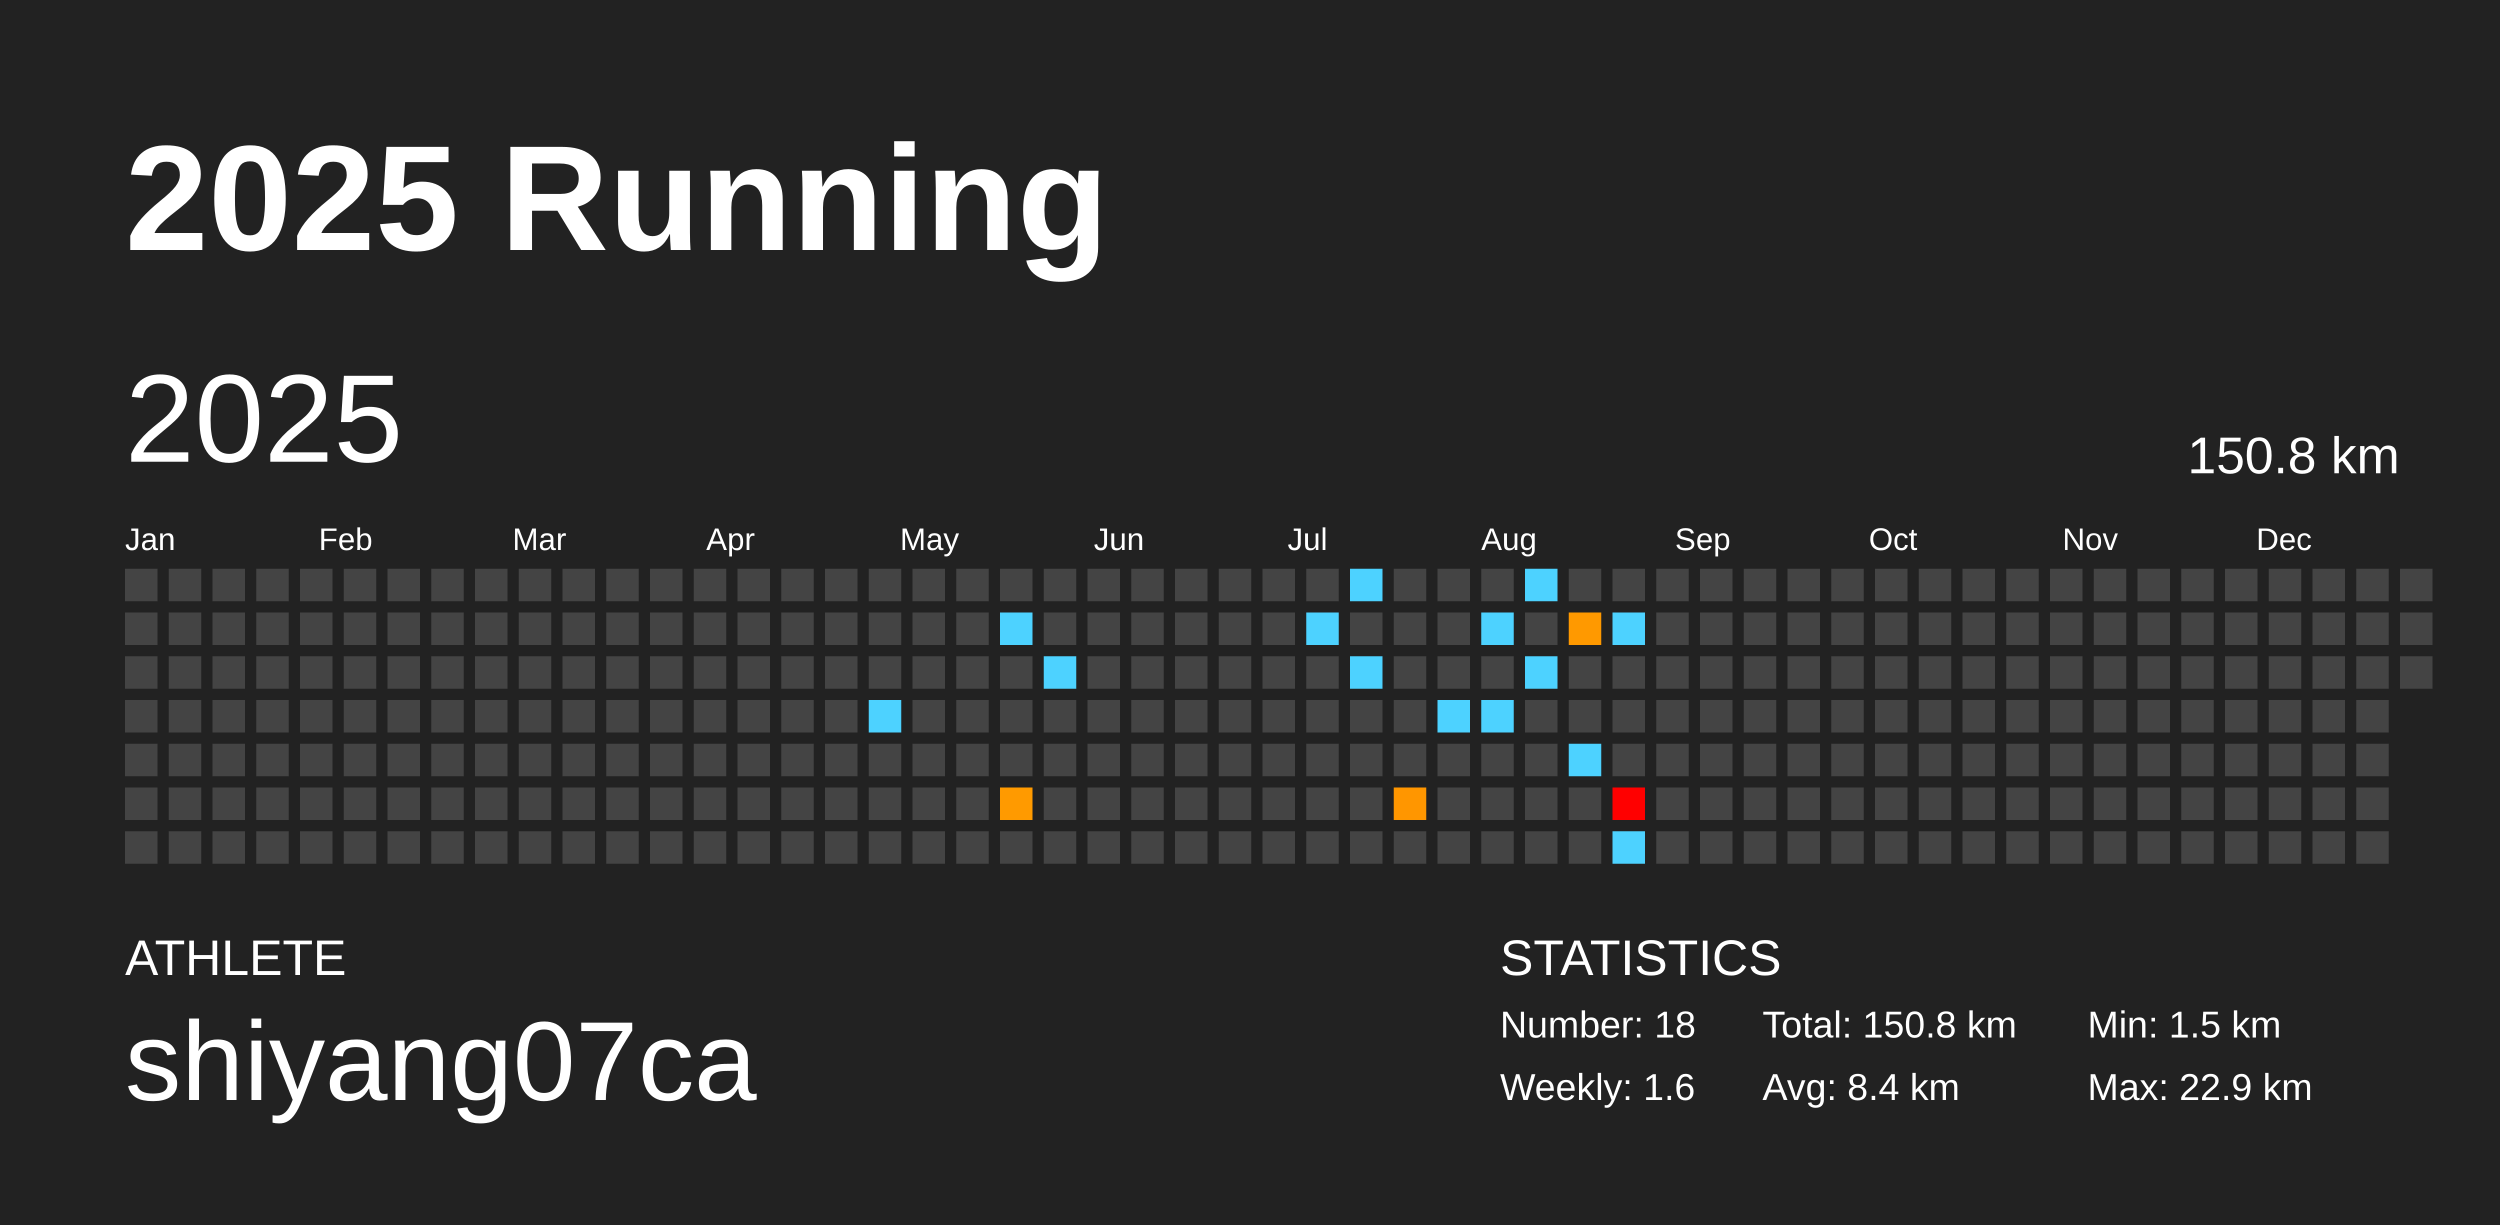
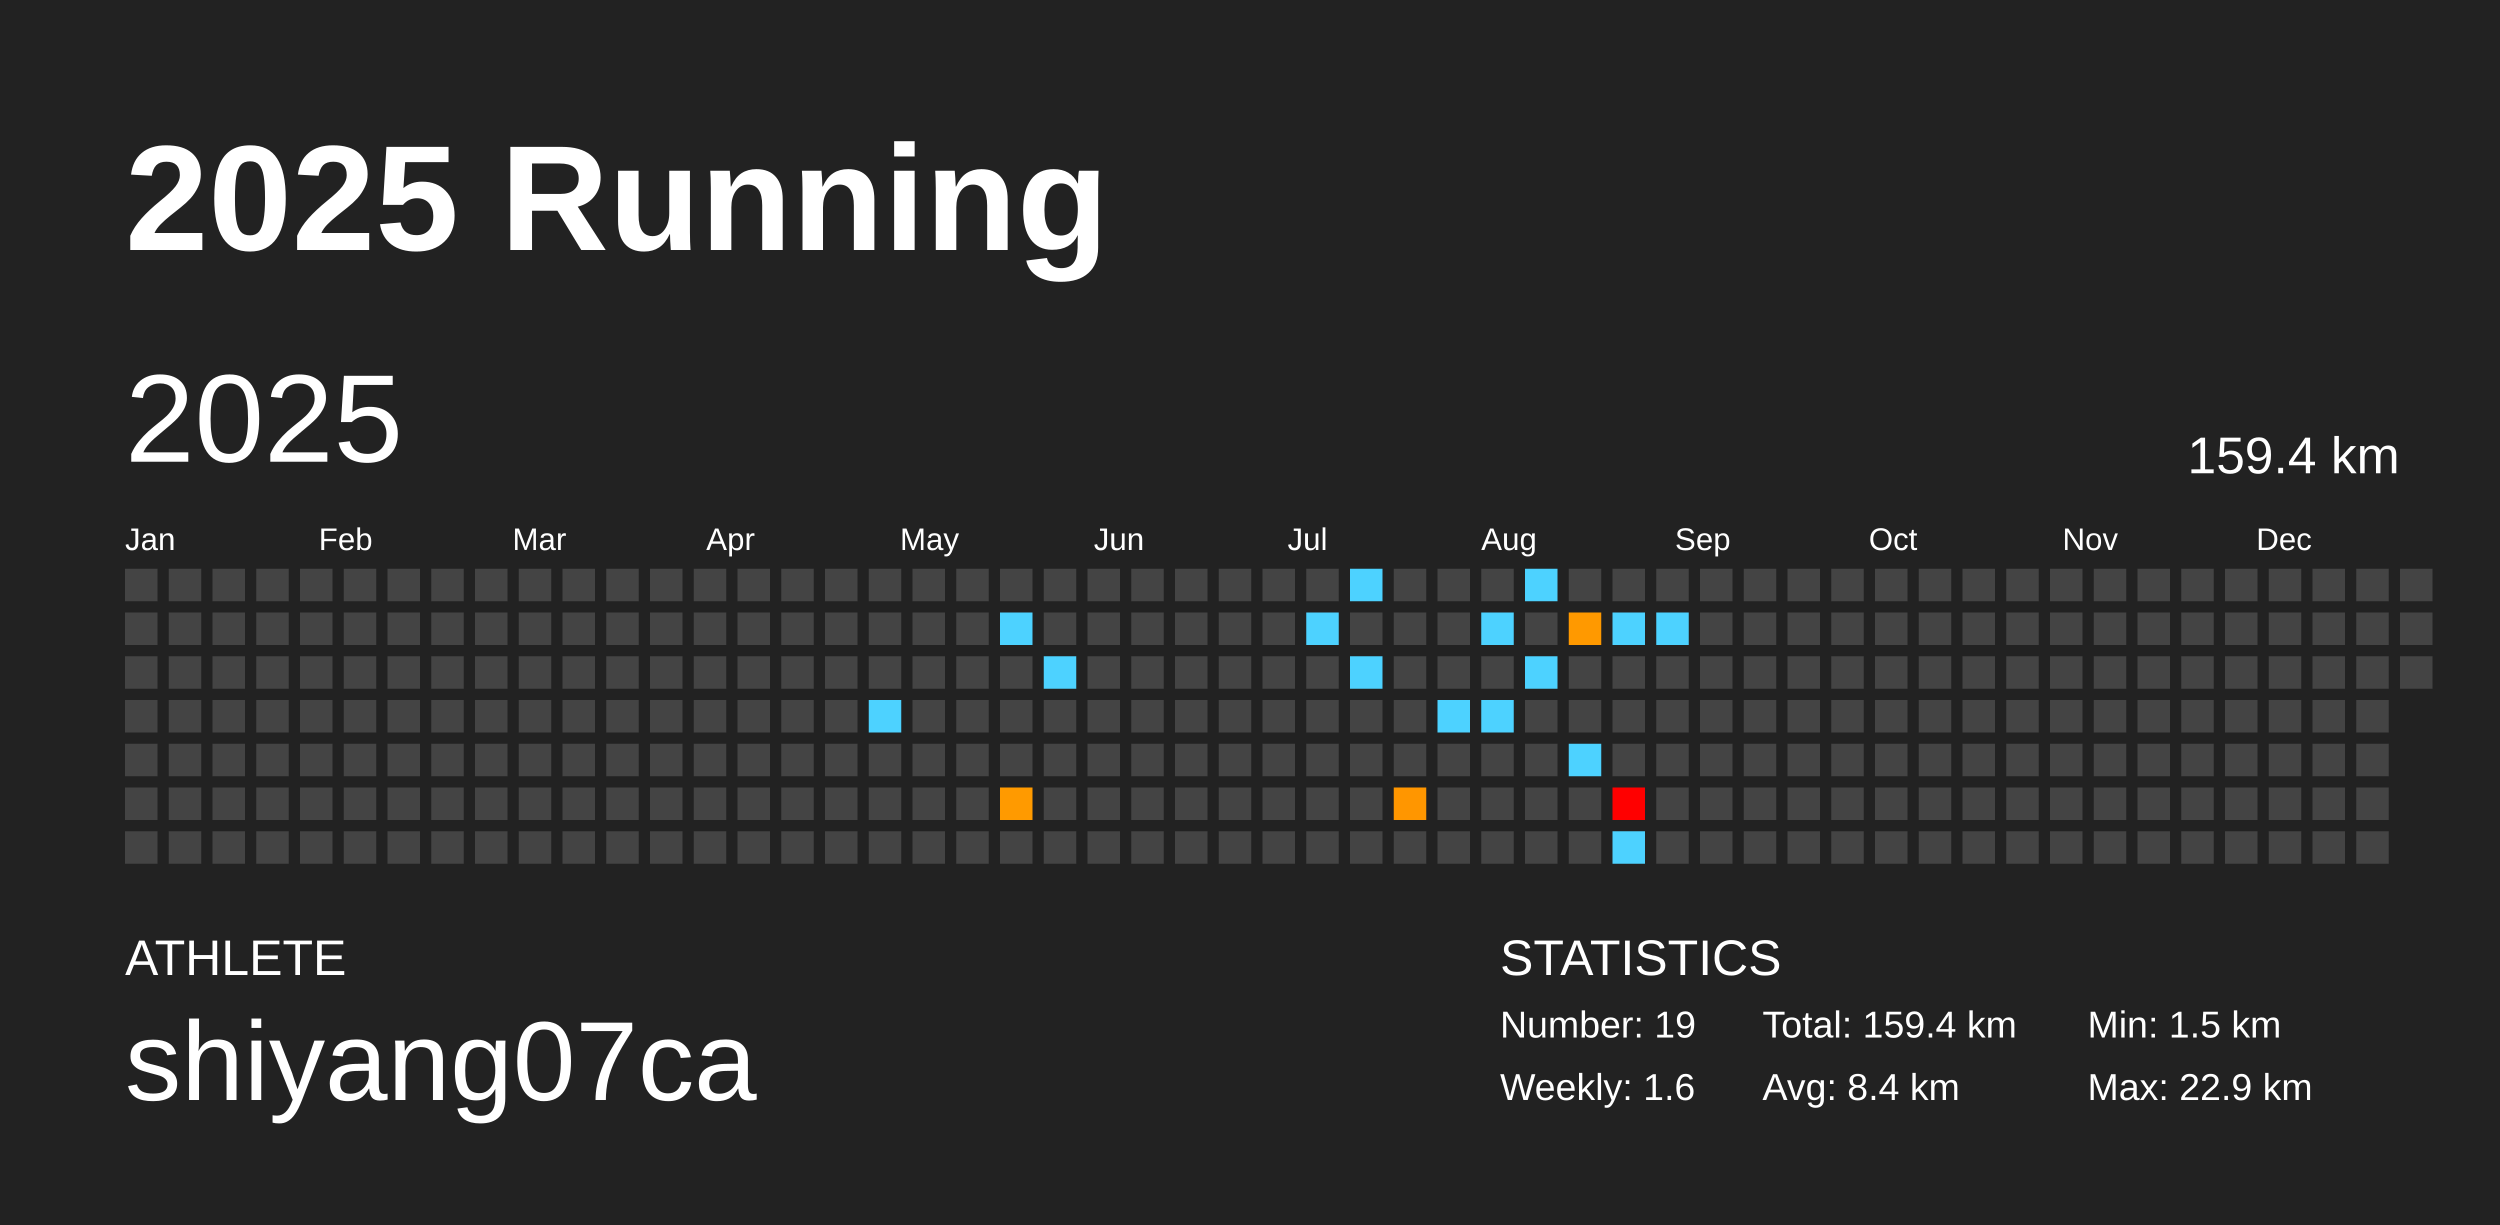
<svg xmlns="http://www.w3.org/2000/svg" baseProfile="full" height="98mm" version="1.1" viewBox="0,0,200,98" width="200mm">
  <defs />
  <rect fill="#222222" height="98" width="200" x="0" y="0" />
  <text fill="#FFFFFF" style="font-size:12px; font-family:Arial; font-weight:bold;" x="10" y="20">2025 Running</text>
  <text fill="#FFFFFF" style="font-size:4px; font-family:Arial" x="10" y="78">ATHLETE</text>
  <text fill="#FFFFFF" style="font-size:9px; font-family:Arial" x="10" y="88">shiyang07ca</text>
  <text fill="#FFFFFF" style="font-size:4px; font-family:Arial" x="120" y="78">STATISTICS</text>
-   <text fill="#FFFFFF" style="font-size:3px; font-family:Arial" x="120" y="83">Number: 18</text>
+   <text fill="#FFFFFF" style="font-size:3px; font-family:Arial" x="120" y="83">Number: 19</text>
  <text fill="#FFFFFF" style="font-size:3px; font-family:Arial" x="120" y="88">Weekly: 1.6</text>
-   <text fill="#FFFFFF" style="font-size:3px; font-family:Arial" x="141" y="83">Total: 150.8 km</text>
+   <text fill="#FFFFFF" style="font-size:3px; font-family:Arial" x="141" y="83">Total: 159.4 km</text>
  <text fill="#FFFFFF" style="font-size:3px; font-family:Arial" x="141" y="88">Avg: 8.4 km</text>
  <text fill="#FFFFFF" style="font-size:3px; font-family:Arial" x="167" y="83">Min: 1.5 km</text>
  <text fill="#FFFFFF" style="font-size:3px; font-family:Arial" x="167" y="88">Max: 22.9 km</text>
  <text dominant-baseline="hanging" fill="#FFFFFF" style="font-size:10.0px; font-family:Arial;" x="10" y="30">2025</text>
-   <text dominant-baseline="hanging" fill="#FFFFFF" style="font-size:4.125px; font-family:Arial;" x="175" y="35">150.8 km</text>
+   <text dominant-baseline="hanging" fill="#FFFFFF" style="font-size:4.125px; font-family:Arial;" x="175" y="35">159.4 km</text>
  <text fill="#FFFFFF" style="font-size:2.5px; font-family:Arial" x="10.0" y="44">Jan</text>
  <text fill="#FFFFFF" style="font-size:2.5px; font-family:Arial" x="25.5" y="44">Feb</text>
  <text fill="#FFFFFF" style="font-size:2.5px; font-family:Arial" x="41.0" y="44">Mar</text>
  <text fill="#FFFFFF" style="font-size:2.5px; font-family:Arial" x="56.5" y="44">Apr</text>
  <text fill="#FFFFFF" style="font-size:2.5px; font-family:Arial" x="72.0" y="44">May</text>
  <text fill="#FFFFFF" style="font-size:2.5px; font-family:Arial" x="87.5" y="44">Jun</text>
  <text fill="#FFFFFF" style="font-size:2.5px; font-family:Arial" x="103.0" y="44">Jul</text>
  <text fill="#FFFFFF" style="font-size:2.5px; font-family:Arial" x="118.5" y="44">Aug</text>
  <text fill="#FFFFFF" style="font-size:2.5px; font-family:Arial" x="134.0" y="44">Sep</text>
  <text fill="#FFFFFF" style="font-size:2.5px; font-family:Arial" x="149.5" y="44">Oct</text>
  <text fill="#FFFFFF" style="font-size:2.5px; font-family:Arial" x="165.0" y="44">Nov</text>
  <text fill="#FFFFFF" style="font-size:2.5px; font-family:Arial" x="180.5" y="44">Dec</text>
  <rect fill="#444444" height="2.6" width="2.6" x="10.0" y="45.5" />
  <rect fill="#444444" height="2.6" width="2.6" x="10.0" y="49.0" />
  <rect fill="#444444" height="2.6" width="2.6" x="10.0" y="52.5" />
  <rect fill="#444444" height="2.6" width="2.6" x="10.0" y="56.0" />
  <rect fill="#444444" height="2.6" width="2.6" x="10.0" y="59.5" />
  <rect fill="#444444" height="2.6" width="2.6" x="10.0" y="63.0" />
  <rect fill="#444444" height="2.6" width="2.6" x="10.0" y="66.5" />
  <rect fill="#444444" height="2.6" width="2.6" x="13.5" y="45.5" />
  <rect fill="#444444" height="2.6" width="2.6" x="13.5" y="49.0" />
  <rect fill="#444444" height="2.6" width="2.6" x="13.5" y="52.5" />
  <rect fill="#444444" height="2.6" width="2.6" x="13.5" y="56.0" />
  <rect fill="#444444" height="2.6" width="2.6" x="13.5" y="59.5" />
  <rect fill="#444444" height="2.6" width="2.6" x="13.5" y="63.0" />
  <rect fill="#444444" height="2.6" width="2.6" x="13.5" y="66.5" />
  <rect fill="#444444" height="2.6" width="2.6" x="17.0" y="45.5" />
  <rect fill="#444444" height="2.6" width="2.6" x="17.0" y="49.0" />
  <rect fill="#444444" height="2.6" width="2.6" x="17.0" y="52.5" />
  <rect fill="#444444" height="2.6" width="2.6" x="17.0" y="56.0" />
  <rect fill="#444444" height="2.6" width="2.6" x="17.0" y="59.5" />
  <rect fill="#444444" height="2.6" width="2.6" x="17.0" y="63.0" />
  <rect fill="#444444" height="2.6" width="2.6" x="17.0" y="66.5" />
  <rect fill="#444444" height="2.6" width="2.6" x="20.5" y="45.5" />
  <rect fill="#444444" height="2.6" width="2.6" x="20.5" y="49.0" />
  <rect fill="#444444" height="2.6" width="2.6" x="20.5" y="52.5" />
  <rect fill="#444444" height="2.6" width="2.6" x="20.5" y="56.0" />
  <rect fill="#444444" height="2.6" width="2.6" x="20.5" y="59.5" />
  <rect fill="#444444" height="2.6" width="2.6" x="20.5" y="63.0" />
  <rect fill="#444444" height="2.6" width="2.6" x="20.5" y="66.5" />
  <rect fill="#444444" height="2.6" width="2.6" x="24.0" y="45.5" />
  <rect fill="#444444" height="2.6" width="2.6" x="24.0" y="49.0" />
  <rect fill="#444444" height="2.6" width="2.6" x="24.0" y="52.5" />
  <rect fill="#444444" height="2.6" width="2.6" x="24.0" y="56.0" />
  <rect fill="#444444" height="2.6" width="2.6" x="24.0" y="59.5" />
  <rect fill="#444444" height="2.6" width="2.6" x="24.0" y="63.0" />
  <rect fill="#444444" height="2.6" width="2.6" x="24.0" y="66.5" />
  <rect fill="#444444" height="2.6" width="2.6" x="27.5" y="45.5" />
  <rect fill="#444444" height="2.6" width="2.6" x="27.5" y="49.0" />
  <rect fill="#444444" height="2.6" width="2.6" x="27.5" y="52.5" />
  <rect fill="#444444" height="2.6" width="2.6" x="27.5" y="56.0" />
  <rect fill="#444444" height="2.6" width="2.6" x="27.5" y="59.5" />
  <rect fill="#444444" height="2.6" width="2.6" x="27.5" y="63.0" />
  <rect fill="#444444" height="2.6" width="2.6" x="27.5" y="66.5" />
  <rect fill="#444444" height="2.6" width="2.6" x="31.0" y="45.5" />
  <rect fill="#444444" height="2.6" width="2.6" x="31.0" y="49.0" />
  <rect fill="#444444" height="2.6" width="2.6" x="31.0" y="52.5" />
  <rect fill="#444444" height="2.6" width="2.6" x="31.0" y="56.0" />
  <rect fill="#444444" height="2.6" width="2.6" x="31.0" y="59.5" />
  <rect fill="#444444" height="2.6" width="2.6" x="31.0" y="63.0" />
  <rect fill="#444444" height="2.6" width="2.6" x="31.0" y="66.5" />
  <rect fill="#444444" height="2.6" width="2.6" x="34.5" y="45.5" />
  <rect fill="#444444" height="2.6" width="2.6" x="34.5" y="49.0" />
  <rect fill="#444444" height="2.6" width="2.6" x="34.5" y="52.5" />
  <rect fill="#444444" height="2.6" width="2.6" x="34.5" y="56.0" />
  <rect fill="#444444" height="2.6" width="2.6" x="34.5" y="59.5" />
  <rect fill="#444444" height="2.6" width="2.6" x="34.5" y="63.0" />
  <rect fill="#444444" height="2.6" width="2.6" x="34.5" y="66.5" />
  <rect fill="#444444" height="2.6" width="2.6" x="38.0" y="45.5" />
  <rect fill="#444444" height="2.6" width="2.6" x="38.0" y="49.0" />
  <rect fill="#444444" height="2.6" width="2.6" x="38.0" y="52.5" />
  <rect fill="#444444" height="2.6" width="2.6" x="38.0" y="56.0" />
  <rect fill="#444444" height="2.6" width="2.6" x="38.0" y="59.5" />
  <rect fill="#444444" height="2.6" width="2.6" x="38.0" y="63.0" />
  <rect fill="#444444" height="2.6" width="2.6" x="38.0" y="66.5" />
  <rect fill="#444444" height="2.6" width="2.6" x="41.5" y="45.5" />
  <rect fill="#444444" height="2.6" width="2.6" x="41.5" y="49.0" />
  <rect fill="#444444" height="2.6" width="2.6" x="41.5" y="52.5" />
  <rect fill="#444444" height="2.6" width="2.6" x="41.5" y="56.0" />
  <rect fill="#444444" height="2.6" width="2.6" x="41.5" y="59.5" />
  <rect fill="#444444" height="2.6" width="2.6" x="41.5" y="63.0" />
  <rect fill="#444444" height="2.6" width="2.6" x="41.5" y="66.5" />
  <rect fill="#444444" height="2.6" width="2.6" x="45.0" y="45.5" />
  <rect fill="#444444" height="2.6" width="2.6" x="45.0" y="49.0" />
  <rect fill="#444444" height="2.6" width="2.6" x="45.0" y="52.5" />
  <rect fill="#444444" height="2.6" width="2.6" x="45.0" y="56.0" />
  <rect fill="#444444" height="2.6" width="2.6" x="45.0" y="59.5" />
  <rect fill="#444444" height="2.6" width="2.6" x="45.0" y="63.0" />
  <rect fill="#444444" height="2.6" width="2.6" x="45.0" y="66.5" />
  <rect fill="#444444" height="2.6" width="2.6" x="48.5" y="45.5" />
  <rect fill="#444444" height="2.6" width="2.6" x="48.5" y="49.0" />
  <rect fill="#444444" height="2.6" width="2.6" x="48.5" y="52.5" />
  <rect fill="#444444" height="2.6" width="2.6" x="48.5" y="56.0" />
  <rect fill="#444444" height="2.6" width="2.6" x="48.5" y="59.5" />
  <rect fill="#444444" height="2.6" width="2.6" x="48.5" y="63.0" />
  <rect fill="#444444" height="2.6" width="2.6" x="48.5" y="66.5" />
  <rect fill="#444444" height="2.6" width="2.6" x="52.0" y="45.5" />
  <rect fill="#444444" height="2.6" width="2.6" x="52.0" y="49.0" />
  <rect fill="#444444" height="2.6" width="2.6" x="52.0" y="52.5" />
  <rect fill="#444444" height="2.6" width="2.6" x="52.0" y="56.0" />
  <rect fill="#444444" height="2.6" width="2.6" x="52.0" y="59.5" />
  <rect fill="#444444" height="2.6" width="2.6" x="52.0" y="63.0" />
  <rect fill="#444444" height="2.6" width="2.6" x="52.0" y="66.5" />
  <rect fill="#444444" height="2.6" width="2.6" x="55.5" y="45.5" />
  <rect fill="#444444" height="2.6" width="2.6" x="55.5" y="49.0" />
  <rect fill="#444444" height="2.6" width="2.6" x="55.5" y="52.5" />
  <rect fill="#444444" height="2.6" width="2.6" x="55.5" y="56.0" />
  <rect fill="#444444" height="2.6" width="2.6" x="55.5" y="59.5" />
  <rect fill="#444444" height="2.6" width="2.6" x="55.5" y="63.0" />
  <rect fill="#444444" height="2.6" width="2.6" x="55.5" y="66.5" />
  <rect fill="#444444" height="2.6" width="2.6" x="59.0" y="45.5" />
  <rect fill="#444444" height="2.6" width="2.6" x="59.0" y="49.0" />
  <rect fill="#444444" height="2.6" width="2.6" x="59.0" y="52.5" />
  <rect fill="#444444" height="2.6" width="2.6" x="59.0" y="56.0" />
  <rect fill="#444444" height="2.6" width="2.6" x="59.0" y="59.5" />
  <rect fill="#444444" height="2.6" width="2.6" x="59.0" y="63.0" />
  <rect fill="#444444" height="2.6" width="2.6" x="59.0" y="66.5" />
  <rect fill="#444444" height="2.6" width="2.6" x="62.5" y="45.5" />
  <rect fill="#444444" height="2.6" width="2.6" x="62.5" y="49.0" />
  <rect fill="#444444" height="2.6" width="2.6" x="62.5" y="52.5" />
  <rect fill="#444444" height="2.6" width="2.6" x="62.5" y="56.0" />
  <rect fill="#444444" height="2.6" width="2.6" x="62.5" y="59.5" />
  <rect fill="#444444" height="2.6" width="2.6" x="62.5" y="63.0" />
  <rect fill="#444444" height="2.6" width="2.6" x="62.5" y="66.5" />
  <rect fill="#444444" height="2.6" width="2.6" x="66.0" y="45.5" />
  <rect fill="#444444" height="2.6" width="2.6" x="66.0" y="49.0" />
  <rect fill="#444444" height="2.6" width="2.6" x="66.0" y="52.5" />
  <rect fill="#444444" height="2.6" width="2.6" x="66.0" y="56.0" />
  <rect fill="#444444" height="2.6" width="2.6" x="66.0" y="59.5" />
  <rect fill="#444444" height="2.6" width="2.6" x="66.0" y="63.0" />
  <rect fill="#444444" height="2.6" width="2.6" x="66.0" y="66.5" />
  <rect fill="#444444" height="2.6" width="2.6" x="69.5" y="45.5" />
  <rect fill="#444444" height="2.6" width="2.6" x="69.5" y="49.0" />
  <rect fill="#444444" height="2.6" width="2.6" x="69.5" y="52.5" />
  <rect fill="#4dd2ff" height="2.6" width="2.6" x="69.5" y="56.0" />
  <rect fill="#444444" height="2.6" width="2.6" x="69.5" y="59.5" />
  <rect fill="#444444" height="2.6" width="2.6" x="69.5" y="63.0" />
  <rect fill="#444444" height="2.6" width="2.6" x="69.5" y="66.5" />
  <rect fill="#444444" height="2.6" width="2.6" x="73.0" y="45.5" />
  <rect fill="#444444" height="2.6" width="2.6" x="73.0" y="49.0" />
  <rect fill="#444444" height="2.6" width="2.6" x="73.0" y="52.5" />
  <rect fill="#444444" height="2.6" width="2.6" x="73.0" y="56.0" />
  <rect fill="#444444" height="2.6" width="2.6" x="73.0" y="59.5" />
  <rect fill="#444444" height="2.6" width="2.6" x="73.0" y="63.0" />
  <rect fill="#444444" height="2.6" width="2.6" x="73.0" y="66.5" />
  <rect fill="#444444" height="2.6" width="2.6" x="76.5" y="45.5" />
  <rect fill="#444444" height="2.6" width="2.6" x="76.5" y="49.0" />
  <rect fill="#444444" height="2.6" width="2.6" x="76.5" y="52.5" />
  <rect fill="#444444" height="2.6" width="2.6" x="76.5" y="56.0" />
  <rect fill="#444444" height="2.6" width="2.6" x="76.5" y="59.5" />
  <rect fill="#444444" height="2.6" width="2.6" x="76.5" y="63.0" />
  <rect fill="#444444" height="2.6" width="2.6" x="76.5" y="66.5" />
  <rect fill="#444444" height="2.6" width="2.6" x="80.0" y="45.5" />
  <rect fill="#4dd2ff" height="2.6" width="2.6" x="80.0" y="49.0" />
  <rect fill="#444444" height="2.6" width="2.6" x="80.0" y="52.5" />
  <rect fill="#444444" height="2.6" width="2.6" x="80.0" y="56.0" />
  <rect fill="#444444" height="2.6" width="2.6" x="80.0" y="59.5" />
  <rect fill="#ff9a00" height="2.6" width="2.6" x="80.0" y="63.0" />
  <rect fill="#444444" height="2.6" width="2.6" x="80.0" y="66.5" />
  <rect fill="#444444" height="2.6" width="2.6" x="83.5" y="45.5" />
  <rect fill="#444444" height="2.6" width="2.6" x="83.5" y="49.0" />
  <rect fill="#4dd2ff" height="2.6" width="2.6" x="83.5" y="52.5" />
  <rect fill="#444444" height="2.6" width="2.6" x="83.5" y="56.0" />
  <rect fill="#444444" height="2.6" width="2.6" x="83.5" y="59.5" />
  <rect fill="#444444" height="2.6" width="2.6" x="83.5" y="63.0" />
  <rect fill="#444444" height="2.6" width="2.6" x="83.5" y="66.5" />
  <rect fill="#444444" height="2.6" width="2.6" x="87.0" y="45.5" />
  <rect fill="#444444" height="2.6" width="2.6" x="87.0" y="49.0" />
  <rect fill="#444444" height="2.6" width="2.6" x="87.0" y="52.5" />
  <rect fill="#444444" height="2.6" width="2.6" x="87.0" y="56.0" />
  <rect fill="#444444" height="2.6" width="2.6" x="87.0" y="59.5" />
  <rect fill="#444444" height="2.6" width="2.6" x="87.0" y="63.0" />
  <rect fill="#444444" height="2.6" width="2.6" x="87.0" y="66.5" />
  <rect fill="#444444" height="2.6" width="2.6" x="90.5" y="45.5" />
  <rect fill="#444444" height="2.6" width="2.6" x="90.5" y="49.0" />
  <rect fill="#444444" height="2.6" width="2.6" x="90.5" y="52.5" />
  <rect fill="#444444" height="2.6" width="2.6" x="90.5" y="56.0" />
  <rect fill="#444444" height="2.6" width="2.6" x="90.5" y="59.5" />
  <rect fill="#444444" height="2.6" width="2.6" x="90.5" y="63.0" />
  <rect fill="#444444" height="2.6" width="2.6" x="90.5" y="66.5" />
  <rect fill="#444444" height="2.6" width="2.6" x="94.0" y="45.5" />
  <rect fill="#444444" height="2.6" width="2.6" x="94.0" y="49.0" />
  <rect fill="#444444" height="2.6" width="2.6" x="94.0" y="52.5" />
  <rect fill="#444444" height="2.6" width="2.6" x="94.0" y="56.0" />
  <rect fill="#444444" height="2.6" width="2.6" x="94.0" y="59.5" />
  <rect fill="#444444" height="2.6" width="2.6" x="94.0" y="63.0" />
  <rect fill="#444444" height="2.6" width="2.6" x="94.0" y="66.5" />
  <rect fill="#444444" height="2.6" width="2.6" x="97.5" y="45.5" />
  <rect fill="#444444" height="2.6" width="2.6" x="97.5" y="49.0" />
  <rect fill="#444444" height="2.6" width="2.6" x="97.5" y="52.5" />
  <rect fill="#444444" height="2.6" width="2.6" x="97.5" y="56.0" />
  <rect fill="#444444" height="2.6" width="2.6" x="97.5" y="59.5" />
  <rect fill="#444444" height="2.6" width="2.6" x="97.5" y="63.0" />
  <rect fill="#444444" height="2.6" width="2.6" x="97.5" y="66.5" />
  <rect fill="#444444" height="2.6" width="2.6" x="101.0" y="45.5" />
  <rect fill="#444444" height="2.6" width="2.6" x="101.0" y="49.0" />
  <rect fill="#444444" height="2.6" width="2.6" x="101.0" y="52.5" />
  <rect fill="#444444" height="2.6" width="2.6" x="101.0" y="56.0" />
  <rect fill="#444444" height="2.6" width="2.6" x="101.0" y="59.5" />
  <rect fill="#444444" height="2.6" width="2.6" x="101.0" y="63.0" />
  <rect fill="#444444" height="2.6" width="2.6" x="101.0" y="66.5" />
  <rect fill="#444444" height="2.6" width="2.6" x="104.5" y="45.5" />
  <rect fill="#4dd2ff" height="2.6" width="2.6" x="104.5" y="49.0" />
  <rect fill="#444444" height="2.6" width="2.6" x="104.5" y="52.5" />
  <rect fill="#444444" height="2.6" width="2.6" x="104.5" y="56.0" />
  <rect fill="#444444" height="2.6" width="2.6" x="104.5" y="59.5" />
  <rect fill="#444444" height="2.6" width="2.6" x="104.5" y="63.0" />
  <rect fill="#444444" height="2.6" width="2.6" x="104.5" y="66.5" />
  <rect fill="#4dd2ff" height="2.6" width="2.6" x="108.0" y="45.5" />
  <rect fill="#444444" height="2.6" width="2.6" x="108.0" y="49.0" />
  <rect fill="#4dd2ff" height="2.6" width="2.6" x="108.0" y="52.5" />
  <rect fill="#444444" height="2.6" width="2.6" x="108.0" y="56.0" />
  <rect fill="#444444" height="2.6" width="2.6" x="108.0" y="59.5" />
  <rect fill="#444444" height="2.6" width="2.6" x="108.0" y="63.0" />
  <rect fill="#444444" height="2.6" width="2.6" x="108.0" y="66.5" />
  <rect fill="#444444" height="2.6" width="2.6" x="111.5" y="45.5" />
  <rect fill="#444444" height="2.6" width="2.6" x="111.5" y="49.0" />
  <rect fill="#444444" height="2.6" width="2.6" x="111.5" y="52.5" />
  <rect fill="#444444" height="2.6" width="2.6" x="111.5" y="56.0" />
  <rect fill="#444444" height="2.6" width="2.6" x="111.5" y="59.5" />
  <rect fill="#ff9600" height="2.6" width="2.6" x="111.5" y="63.0" />
  <rect fill="#444444" height="2.6" width="2.6" x="111.5" y="66.5" />
  <rect fill="#444444" height="2.6" width="2.6" x="115.0" y="45.5" />
  <rect fill="#444444" height="2.6" width="2.6" x="115.0" y="49.0" />
  <rect fill="#444444" height="2.6" width="2.6" x="115.0" y="52.5" />
  <rect fill="#4dd2ff" height="2.6" width="2.6" x="115.0" y="56.0" />
  <rect fill="#444444" height="2.6" width="2.6" x="115.0" y="59.5" />
  <rect fill="#444444" height="2.6" width="2.6" x="115.0" y="63.0" />
  <rect fill="#444444" height="2.6" width="2.6" x="115.0" y="66.5" />
  <rect fill="#444444" height="2.6" width="2.6" x="118.5" y="45.5" />
  <rect fill="#4dd2ff" height="2.6" width="2.6" x="118.5" y="49.0" />
  <rect fill="#444444" height="2.6" width="2.6" x="118.5" y="52.5" />
  <rect fill="#4dd2ff" height="2.6" width="2.6" x="118.5" y="56.0" />
  <rect fill="#444444" height="2.6" width="2.6" x="118.5" y="59.5" />
  <rect fill="#444444" height="2.6" width="2.6" x="118.5" y="63.0" />
  <rect fill="#444444" height="2.6" width="2.6" x="118.5" y="66.5" />
  <rect fill="#4dd2ff" height="2.6" width="2.6" x="122.0" y="45.5" />
  <rect fill="#444444" height="2.6" width="2.6" x="122.0" y="49.0" />
  <rect fill="#4dd2ff" height="2.6" width="2.6" x="122.0" y="52.5" />
  <rect fill="#444444" height="2.6" width="2.6" x="122.0" y="56.0" />
  <rect fill="#444444" height="2.6" width="2.6" x="122.0" y="59.5" />
  <rect fill="#444444" height="2.6" width="2.6" x="122.0" y="63.0" />
  <rect fill="#444444" height="2.6" width="2.6" x="122.0" y="66.5" />
  <rect fill="#444444" height="2.6" width="2.6" x="125.5" y="45.5" />
  <rect fill="#ff9900" height="2.6" width="2.6" x="125.5" y="49.0" />
  <rect fill="#444444" height="2.6" width="2.6" x="125.5" y="52.5" />
  <rect fill="#444444" height="2.6" width="2.6" x="125.5" y="56.0" />
  <rect fill="#4dd2ff" height="2.6" width="2.6" x="125.5" y="59.5" />
  <rect fill="#444444" height="2.6" width="2.6" x="125.5" y="63.0" />
  <rect fill="#444444" height="2.6" width="2.6" x="125.5" y="66.5" />
  <rect fill="#444444" height="2.6" width="2.6" x="129.0" y="45.5" />
  <rect fill="#4dd2ff" height="2.6" width="2.6" x="129.0" y="49.0" />
  <rect fill="#444444" height="2.6" width="2.6" x="129.0" y="52.5" />
  <rect fill="#444444" height="2.6" width="2.6" x="129.0" y="56.0" />
  <rect fill="#444444" height="2.6" width="2.6" x="129.0" y="59.5" />
  <rect fill="red" height="2.6" width="2.6" x="129.0" y="63.0" />
  <rect fill="#4dd2ff" height="2.6" width="2.6" x="129.0" y="66.5" />
  <rect fill="#444444" height="2.6" width="2.6" x="132.5" y="45.5" />
-   <rect fill="#444444" height="2.6" width="2.6" x="132.5" y="49.0" />
+   <rect fill="#4dd2ff" height="2.6" width="2.6" x="132.5" y="49.0" />
  <rect fill="#444444" height="2.6" width="2.6" x="132.5" y="52.5" />
  <rect fill="#444444" height="2.6" width="2.6" x="132.5" y="56.0" />
  <rect fill="#444444" height="2.6" width="2.6" x="132.5" y="59.5" />
  <rect fill="#444444" height="2.6" width="2.6" x="132.5" y="63.0" />
  <rect fill="#444444" height="2.6" width="2.6" x="132.5" y="66.5" />
  <rect fill="#444444" height="2.6" width="2.6" x="136.0" y="45.5" />
  <rect fill="#444444" height="2.6" width="2.6" x="136.0" y="49.0" />
  <rect fill="#444444" height="2.6" width="2.6" x="136.0" y="52.5" />
  <rect fill="#444444" height="2.6" width="2.6" x="136.0" y="56.0" />
  <rect fill="#444444" height="2.6" width="2.6" x="136.0" y="59.5" />
  <rect fill="#444444" height="2.6" width="2.6" x="136.0" y="63.0" />
  <rect fill="#444444" height="2.6" width="2.6" x="136.0" y="66.5" />
  <rect fill="#444444" height="2.6" width="2.6" x="139.5" y="45.5" />
  <rect fill="#444444" height="2.6" width="2.6" x="139.5" y="49.0" />
  <rect fill="#444444" height="2.6" width="2.6" x="139.5" y="52.5" />
  <rect fill="#444444" height="2.6" width="2.6" x="139.5" y="56.0" />
  <rect fill="#444444" height="2.6" width="2.6" x="139.5" y="59.5" />
  <rect fill="#444444" height="2.6" width="2.6" x="139.5" y="63.0" />
  <rect fill="#444444" height="2.6" width="2.6" x="139.5" y="66.5" />
  <rect fill="#444444" height="2.6" width="2.6" x="143.0" y="45.5" />
  <rect fill="#444444" height="2.6" width="2.6" x="143.0" y="49.0" />
  <rect fill="#444444" height="2.6" width="2.6" x="143.0" y="52.5" />
  <rect fill="#444444" height="2.6" width="2.6" x="143.0" y="56.0" />
  <rect fill="#444444" height="2.6" width="2.6" x="143.0" y="59.5" />
  <rect fill="#444444" height="2.6" width="2.6" x="143.0" y="63.0" />
  <rect fill="#444444" height="2.6" width="2.6" x="143.0" y="66.5" />
  <rect fill="#444444" height="2.6" width="2.6" x="146.5" y="45.5" />
  <rect fill="#444444" height="2.6" width="2.6" x="146.5" y="49.0" />
  <rect fill="#444444" height="2.6" width="2.6" x="146.5" y="52.5" />
  <rect fill="#444444" height="2.6" width="2.6" x="146.5" y="56.0" />
  <rect fill="#444444" height="2.6" width="2.6" x="146.5" y="59.5" />
  <rect fill="#444444" height="2.6" width="2.6" x="146.5" y="63.0" />
  <rect fill="#444444" height="2.6" width="2.6" x="146.5" y="66.5" />
  <rect fill="#444444" height="2.6" width="2.6" x="150.0" y="45.5" />
  <rect fill="#444444" height="2.6" width="2.6" x="150.0" y="49.0" />
  <rect fill="#444444" height="2.6" width="2.6" x="150.0" y="52.5" />
  <rect fill="#444444" height="2.6" width="2.6" x="150.0" y="56.0" />
  <rect fill="#444444" height="2.6" width="2.6" x="150.0" y="59.5" />
  <rect fill="#444444" height="2.6" width="2.6" x="150.0" y="63.0" />
  <rect fill="#444444" height="2.6" width="2.6" x="150.0" y="66.5" />
  <rect fill="#444444" height="2.6" width="2.6" x="153.5" y="45.5" />
  <rect fill="#444444" height="2.6" width="2.6" x="153.5" y="49.0" />
  <rect fill="#444444" height="2.6" width="2.6" x="153.5" y="52.5" />
  <rect fill="#444444" height="2.6" width="2.6" x="153.5" y="56.0" />
  <rect fill="#444444" height="2.6" width="2.6" x="153.5" y="59.5" />
  <rect fill="#444444" height="2.6" width="2.6" x="153.5" y="63.0" />
  <rect fill="#444444" height="2.6" width="2.6" x="153.5" y="66.5" />
  <rect fill="#444444" height="2.6" width="2.6" x="157.0" y="45.5" />
  <rect fill="#444444" height="2.6" width="2.6" x="157.0" y="49.0" />
  <rect fill="#444444" height="2.6" width="2.6" x="157.0" y="52.5" />
  <rect fill="#444444" height="2.6" width="2.6" x="157.0" y="56.0" />
  <rect fill="#444444" height="2.6" width="2.6" x="157.0" y="59.5" />
  <rect fill="#444444" height="2.6" width="2.6" x="157.0" y="63.0" />
  <rect fill="#444444" height="2.6" width="2.6" x="157.0" y="66.5" />
  <rect fill="#444444" height="2.6" width="2.6" x="160.5" y="45.5" />
  <rect fill="#444444" height="2.6" width="2.6" x="160.5" y="49.0" />
  <rect fill="#444444" height="2.6" width="2.6" x="160.5" y="52.5" />
  <rect fill="#444444" height="2.6" width="2.6" x="160.5" y="56.0" />
  <rect fill="#444444" height="2.6" width="2.6" x="160.5" y="59.5" />
  <rect fill="#444444" height="2.6" width="2.6" x="160.5" y="63.0" />
  <rect fill="#444444" height="2.6" width="2.6" x="160.5" y="66.5" />
  <rect fill="#444444" height="2.6" width="2.6" x="164.0" y="45.5" />
  <rect fill="#444444" height="2.6" width="2.6" x="164.0" y="49.0" />
  <rect fill="#444444" height="2.6" width="2.6" x="164.0" y="52.5" />
  <rect fill="#444444" height="2.6" width="2.6" x="164.0" y="56.0" />
  <rect fill="#444444" height="2.6" width="2.6" x="164.0" y="59.5" />
  <rect fill="#444444" height="2.6" width="2.6" x="164.0" y="63.0" />
  <rect fill="#444444" height="2.6" width="2.6" x="164.0" y="66.5" />
  <rect fill="#444444" height="2.6" width="2.6" x="167.5" y="45.5" />
  <rect fill="#444444" height="2.6" width="2.6" x="167.5" y="49.0" />
  <rect fill="#444444" height="2.6" width="2.6" x="167.5" y="52.5" />
  <rect fill="#444444" height="2.6" width="2.6" x="167.5" y="56.0" />
  <rect fill="#444444" height="2.6" width="2.6" x="167.5" y="59.5" />
  <rect fill="#444444" height="2.6" width="2.6" x="167.5" y="63.0" />
  <rect fill="#444444" height="2.6" width="2.6" x="167.5" y="66.5" />
  <rect fill="#444444" height="2.6" width="2.6" x="171.0" y="45.5" />
  <rect fill="#444444" height="2.6" width="2.6" x="171.0" y="49.0" />
  <rect fill="#444444" height="2.6" width="2.6" x="171.0" y="52.5" />
  <rect fill="#444444" height="2.6" width="2.6" x="171.0" y="56.0" />
  <rect fill="#444444" height="2.6" width="2.6" x="171.0" y="59.5" />
  <rect fill="#444444" height="2.6" width="2.6" x="171.0" y="63.0" />
  <rect fill="#444444" height="2.6" width="2.6" x="171.0" y="66.5" />
  <rect fill="#444444" height="2.6" width="2.6" x="174.5" y="45.5" />
  <rect fill="#444444" height="2.6" width="2.6" x="174.5" y="49.0" />
  <rect fill="#444444" height="2.6" width="2.6" x="174.5" y="52.5" />
  <rect fill="#444444" height="2.6" width="2.6" x="174.5" y="56.0" />
  <rect fill="#444444" height="2.6" width="2.6" x="174.5" y="59.5" />
  <rect fill="#444444" height="2.6" width="2.6" x="174.5" y="63.0" />
  <rect fill="#444444" height="2.6" width="2.6" x="174.5" y="66.5" />
  <rect fill="#444444" height="2.6" width="2.6" x="178.0" y="45.5" />
  <rect fill="#444444" height="2.6" width="2.6" x="178.0" y="49.0" />
  <rect fill="#444444" height="2.6" width="2.6" x="178.0" y="52.5" />
  <rect fill="#444444" height="2.6" width="2.6" x="178.0" y="56.0" />
  <rect fill="#444444" height="2.6" width="2.6" x="178.0" y="59.5" />
  <rect fill="#444444" height="2.6" width="2.6" x="178.0" y="63.0" />
  <rect fill="#444444" height="2.6" width="2.6" x="178.0" y="66.5" />
  <rect fill="#444444" height="2.6" width="2.6" x="181.5" y="45.5" />
  <rect fill="#444444" height="2.6" width="2.6" x="181.5" y="49.0" />
  <rect fill="#444444" height="2.6" width="2.6" x="181.5" y="52.5" />
  <rect fill="#444444" height="2.6" width="2.6" x="181.5" y="56.0" />
  <rect fill="#444444" height="2.6" width="2.6" x="181.5" y="59.5" />
  <rect fill="#444444" height="2.6" width="2.6" x="181.5" y="63.0" />
  <rect fill="#444444" height="2.6" width="2.6" x="181.5" y="66.5" />
  <rect fill="#444444" height="2.6" width="2.6" x="185.0" y="45.5" />
  <rect fill="#444444" height="2.6" width="2.6" x="185.0" y="49.0" />
  <rect fill="#444444" height="2.6" width="2.6" x="185.0" y="52.5" />
  <rect fill="#444444" height="2.6" width="2.6" x="185.0" y="56.0" />
  <rect fill="#444444" height="2.6" width="2.6" x="185.0" y="59.5" />
  <rect fill="#444444" height="2.6" width="2.6" x="185.0" y="63.0" />
  <rect fill="#444444" height="2.6" width="2.6" x="185.0" y="66.5" />
  <rect fill="#444444" height="2.6" width="2.6" x="188.5" y="45.5" />
  <rect fill="#444444" height="2.6" width="2.6" x="188.5" y="49.0" />
  <rect fill="#444444" height="2.6" width="2.6" x="188.5" y="52.5" />
  <rect fill="#444444" height="2.6" width="2.6" x="188.5" y="56.0" />
  <rect fill="#444444" height="2.6" width="2.6" x="188.5" y="59.5" />
  <rect fill="#444444" height="2.6" width="2.6" x="188.5" y="63.0" />
  <rect fill="#444444" height="2.6" width="2.6" x="188.5" y="66.5" />
  <rect fill="#444444" height="2.6" width="2.6" x="192.0" y="45.5" />
  <rect fill="#444444" height="2.6" width="2.6" x="192.0" y="49.0" />
  <rect fill="#444444" height="2.6" width="2.6" x="192.0" y="52.5" />
</svg>
